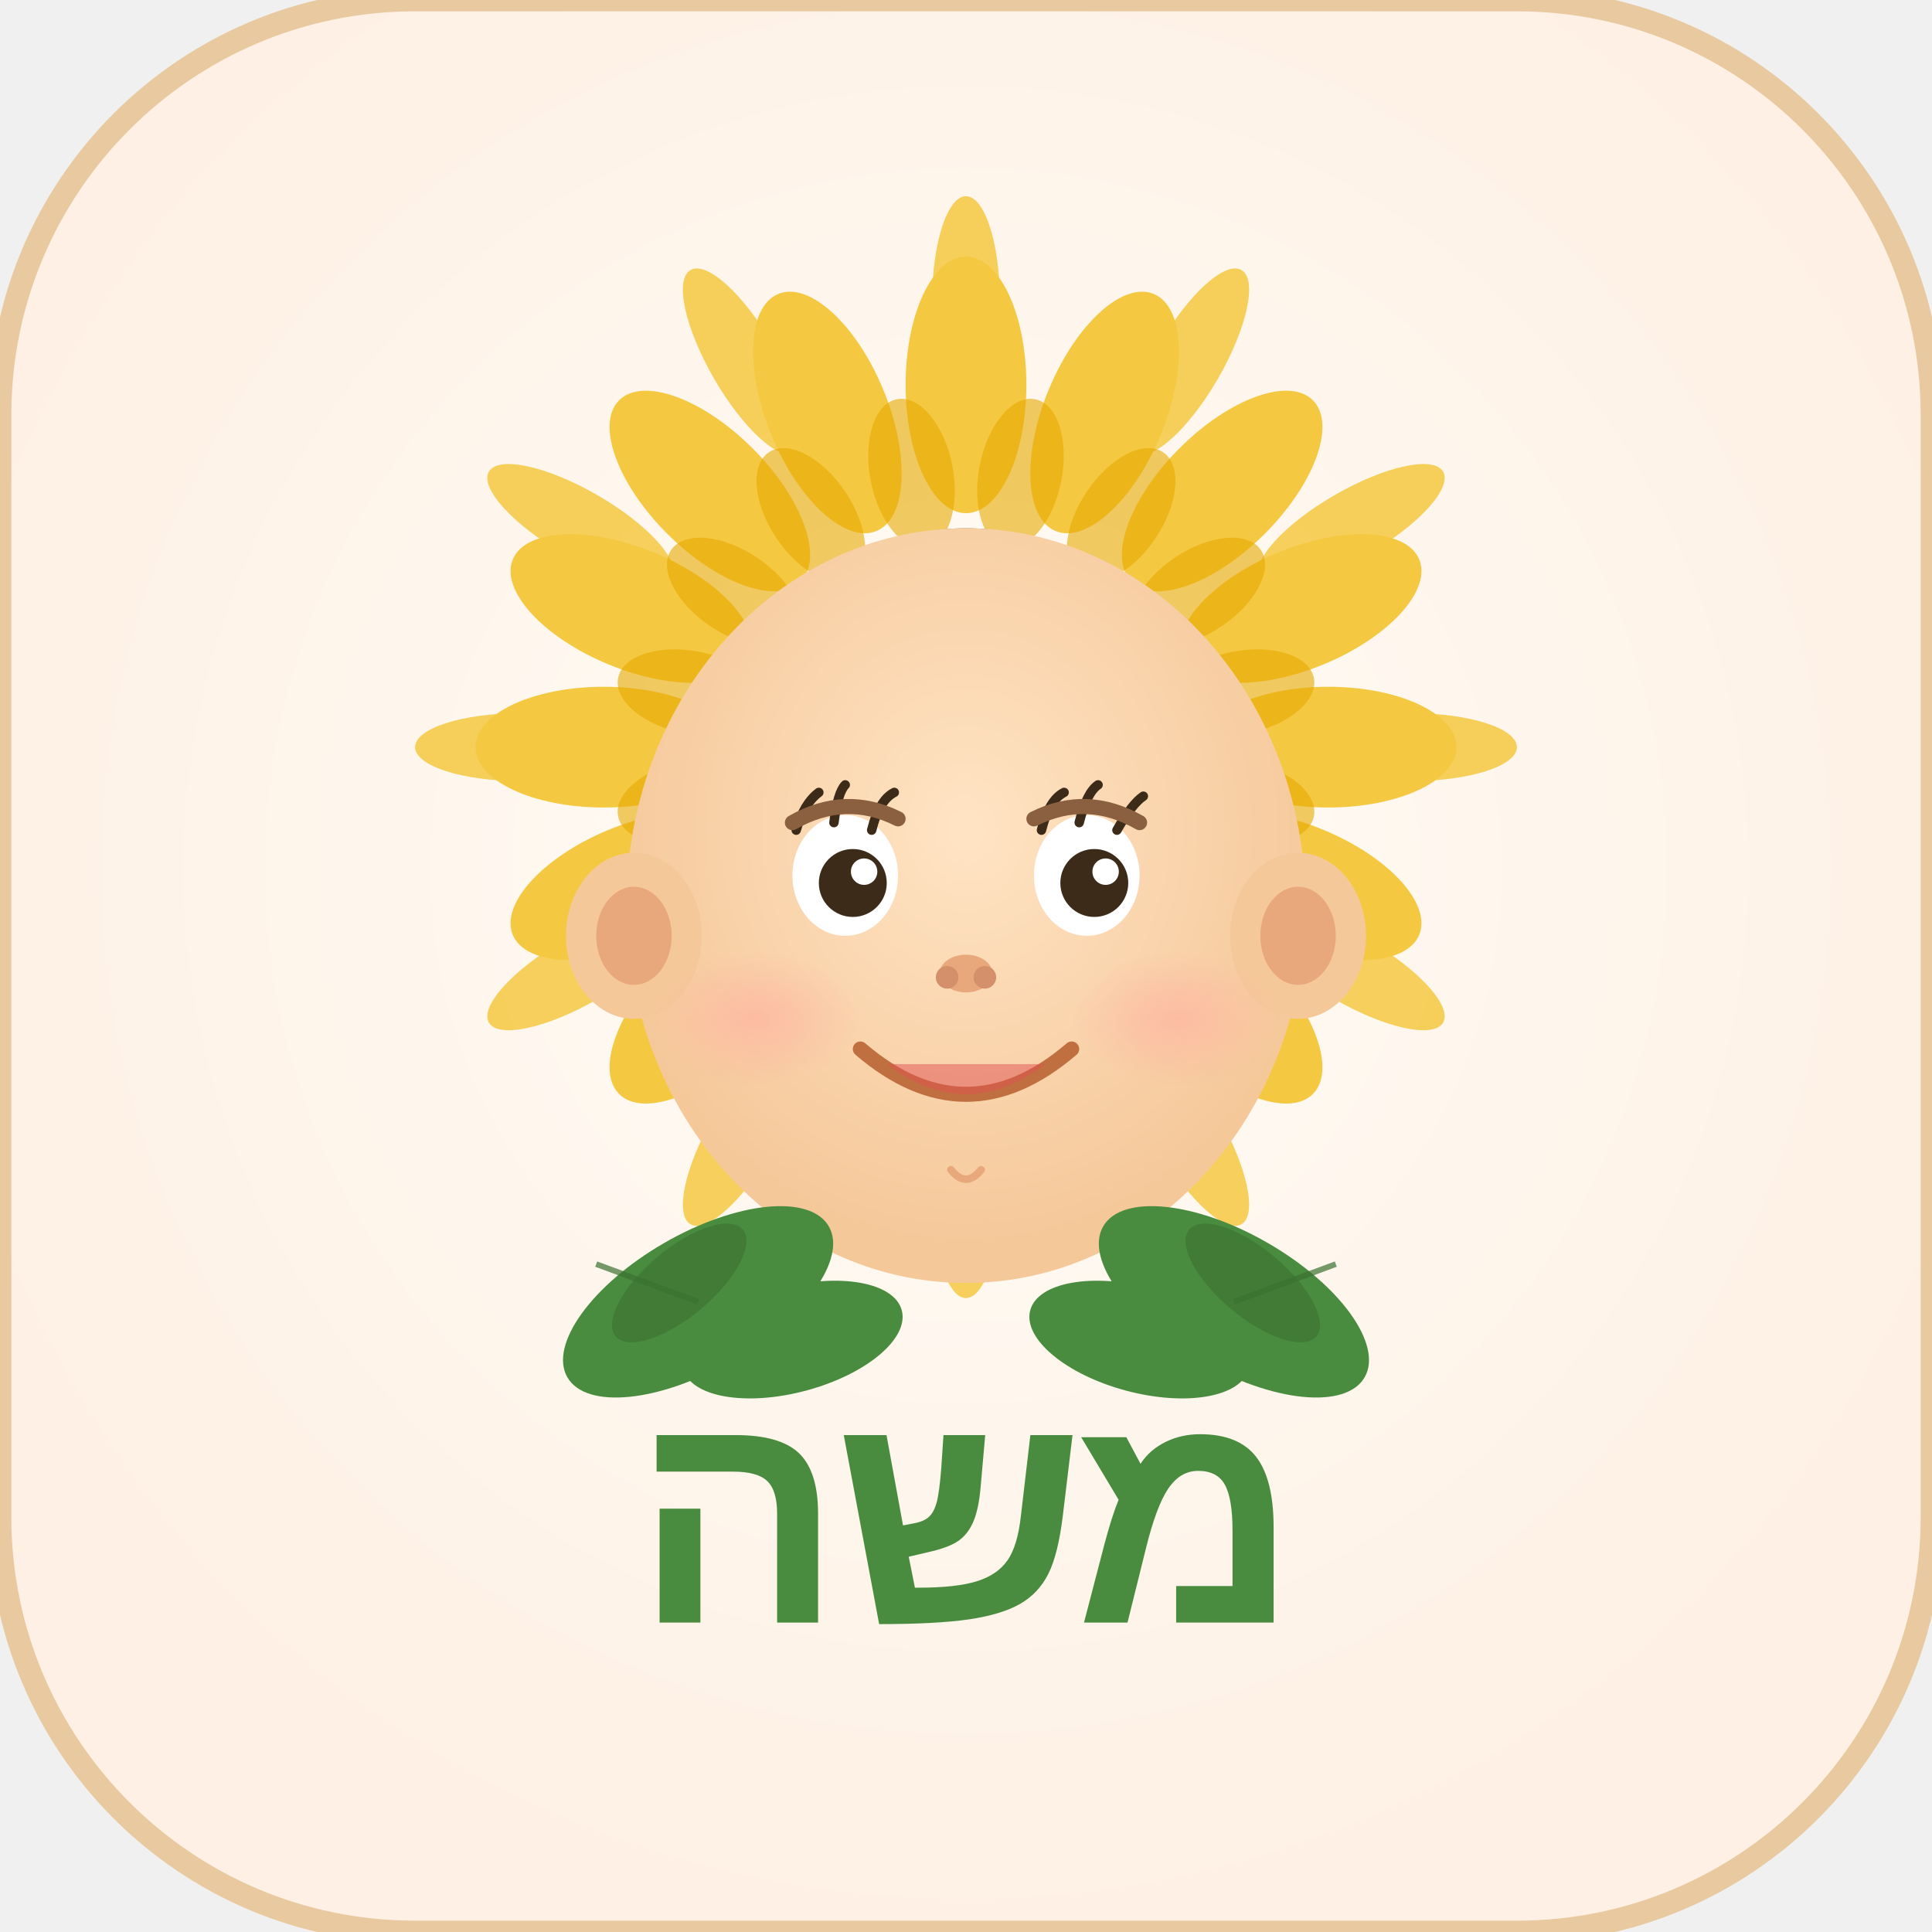
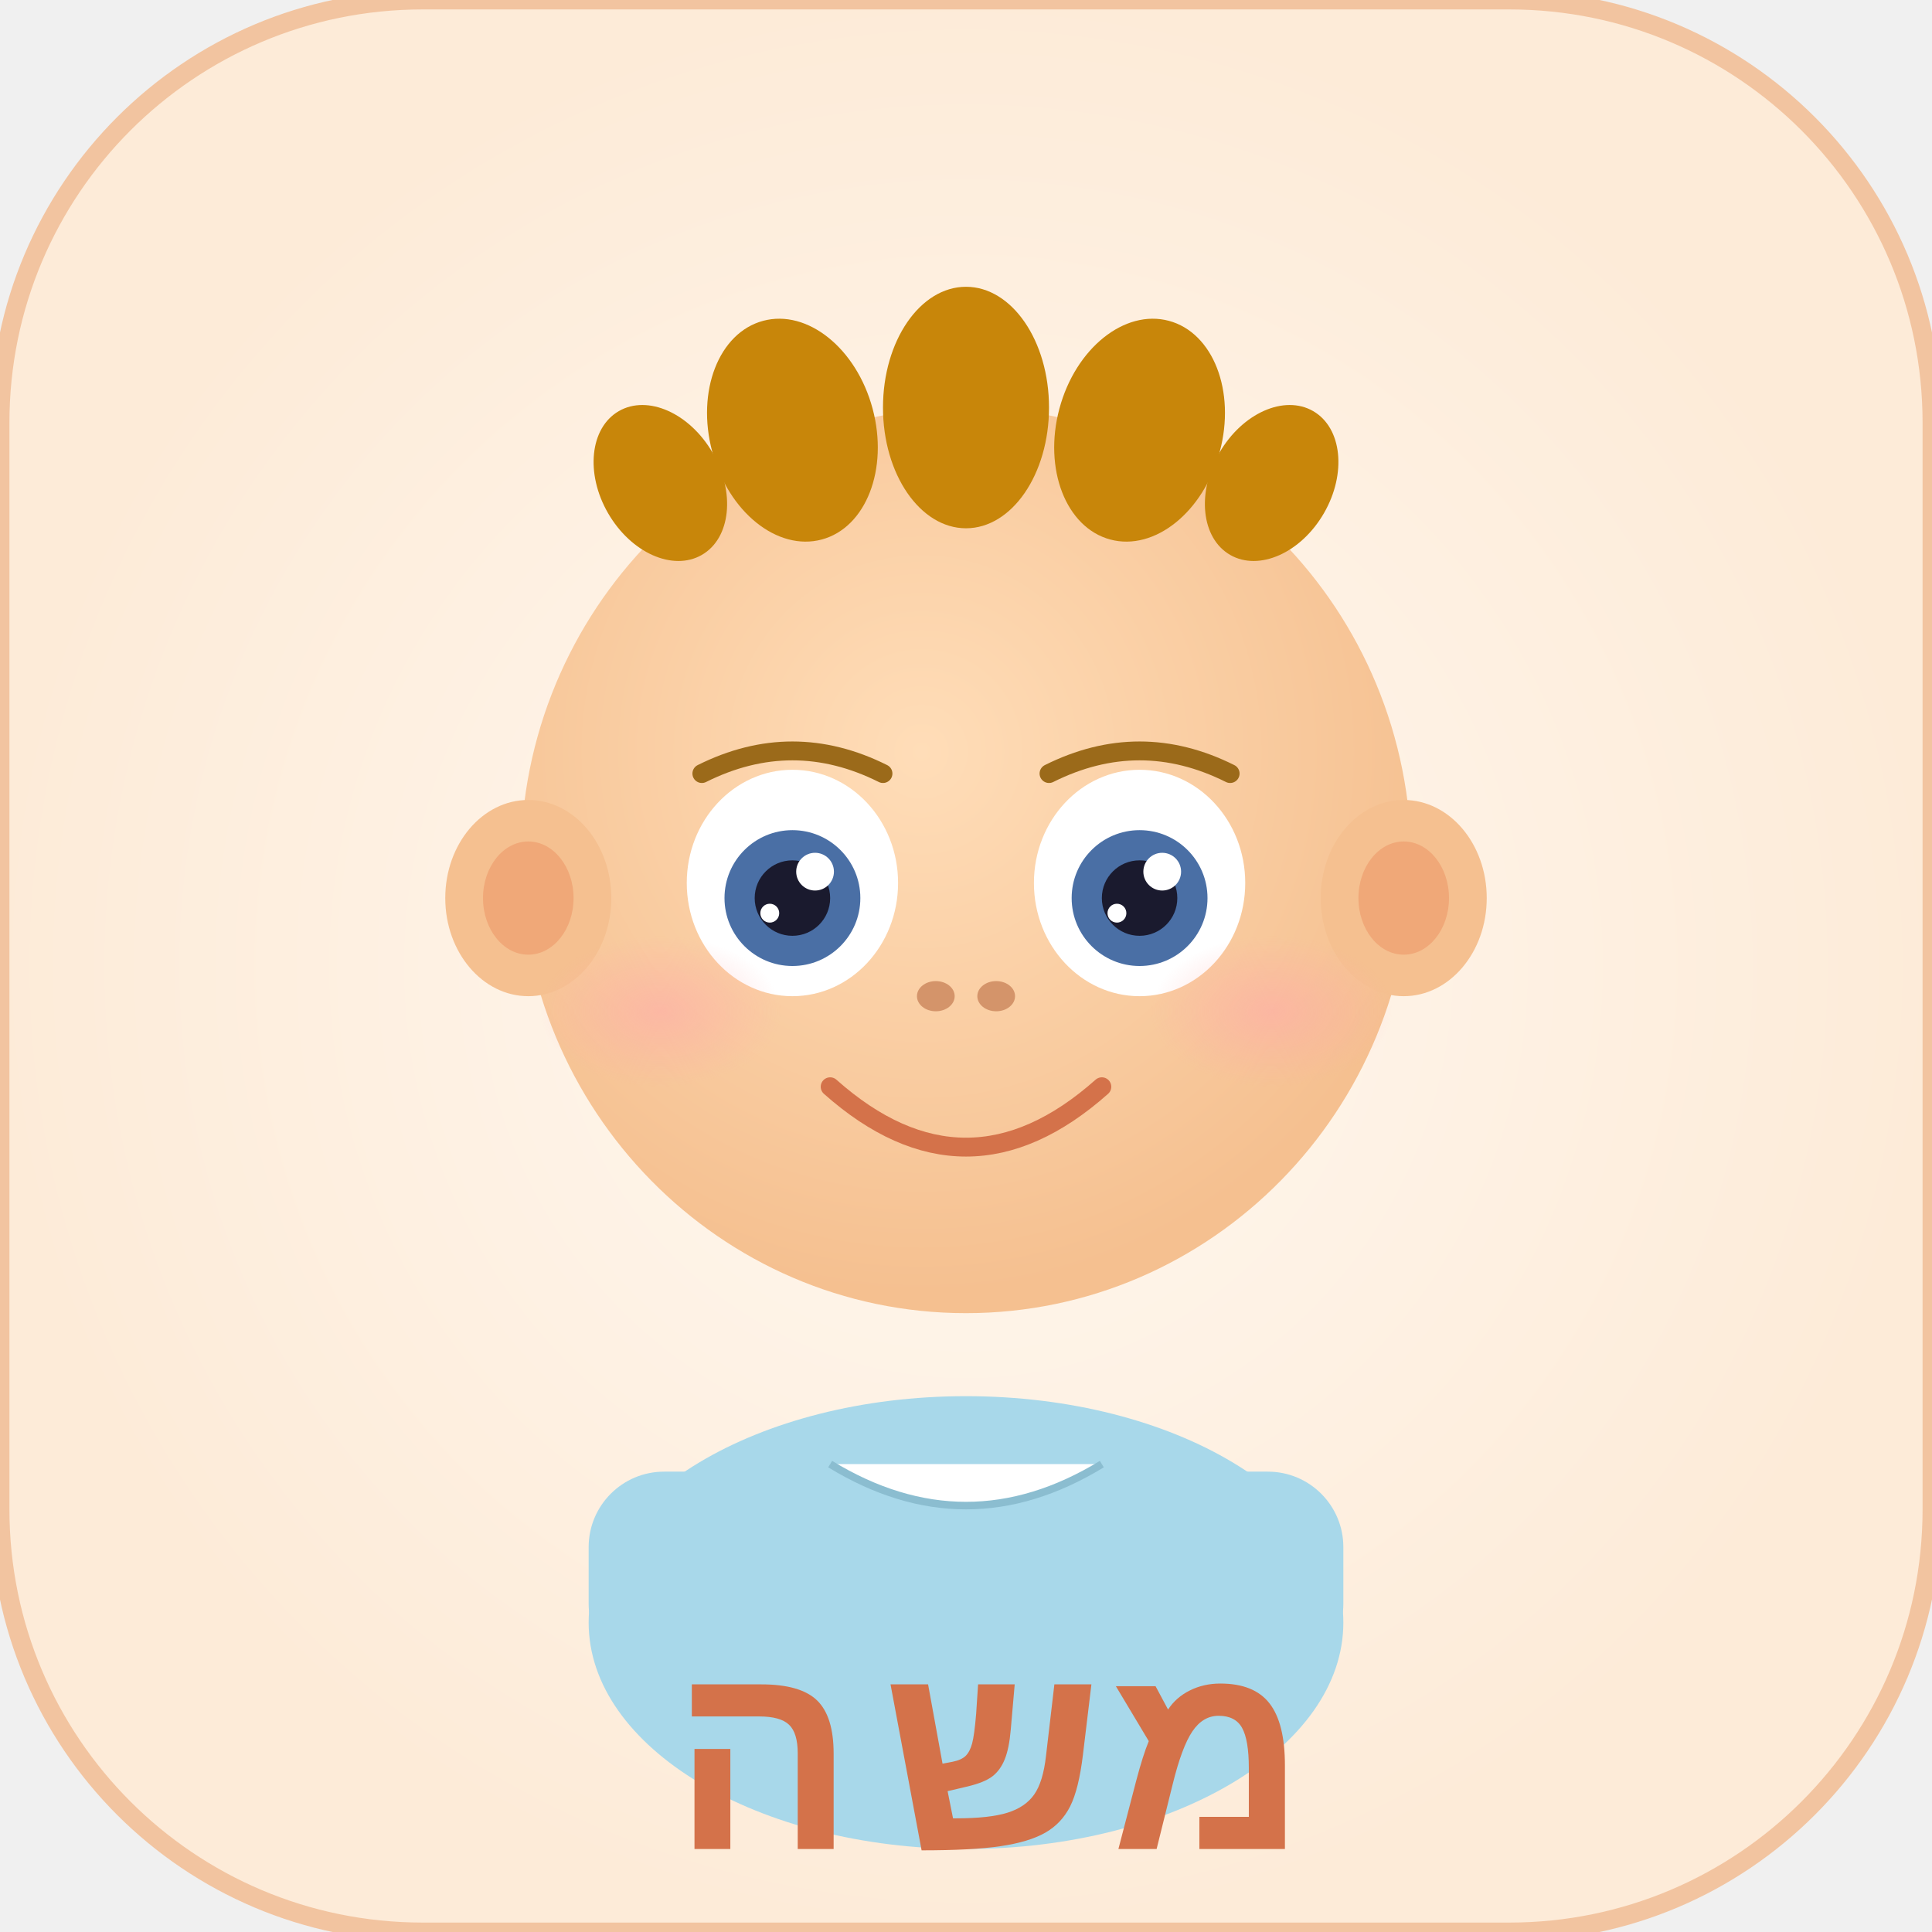
<svg xmlns="http://www.w3.org/2000/svg" viewBox="0 0 512 512">
  <defs>
-     <radialGradient id="bgGrad" cx="50%" cy="45%" r="55%">
-       <stop offset="0%" stop-color="#fffdf7" />
-       <stop offset="100%" stop-color="#fef0e4" />
+     <radialGradient id="bg" cx="50%" cy="50%" r="50%">
+       <stop offset="0%" stop-color="#fff8f0" />
+       <stop offset="100%" stop-color="#fdebd8" />
    </radialGradient>
-     <radialGradient id="faceGrad" cx="50%" cy="40%" r="55%">
-       <stop offset="0%" stop-color="#ffe4c4" />
-       <stop offset="100%" stop-color="#f5c89a" />
+     <radialGradient id="face" cx="45%" cy="38%" r="60%">
+       <stop offset="0%" stop-color="#ffddb8" />
+       <stop offset="100%" stop-color="#f5c090" />
    </radialGradient>
-     <radialGradient id="cheekGrad" cx="50%" cy="50%" r="50%">
-       <stop offset="0%" stop-color="#ffb3a0" stop-opacity="0.7" />
-       <stop offset="100%" stop-color="#ffb3a0" stop-opacity="0" />
+     <radialGradient id="cheek" cx="50%" cy="50%" r="50%">
+       <stop offset="0%" stop-color="#ffaaaa" stop-opacity="0.55" />
+       <stop offset="100%" stop-color="#ffaaaa" stop-opacity="0" />
    </radialGradient>
  </defs>
-   <rect width="512" height="512" rx="110" ry="110" fill="url(#bgGrad)" />
-   <g transform="translate(256,198)" fill="#f5c842" opacity="0.85">
-     <ellipse cx="0" cy="-118" rx="9" ry="28" transform="rotate(0)" />
-     <ellipse cx="0" cy="-118" rx="9" ry="28" transform="rotate(30)" />
-     <ellipse cx="0" cy="-118" rx="9" ry="28" transform="rotate(60)" />
-     <ellipse cx="0" cy="-118" rx="9" ry="28" transform="rotate(90)" />
-     <ellipse cx="0" cy="-118" rx="9" ry="28" transform="rotate(120)" />
-     <ellipse cx="0" cy="-118" rx="9" ry="28" transform="rotate(150)" />
-     <ellipse cx="0" cy="-118" rx="9" ry="28" transform="rotate(180)" />
-     <ellipse cx="0" cy="-118" rx="9" ry="28" transform="rotate(210)" />
-     <ellipse cx="0" cy="-118" rx="9" ry="28" transform="rotate(240)" />
-     <ellipse cx="0" cy="-118" rx="9" ry="28" transform="rotate(270)" />
-     <ellipse cx="0" cy="-118" rx="9" ry="28" transform="rotate(300)" />
-     <ellipse cx="0" cy="-118" rx="9" ry="28" transform="rotate(330)" />
-   </g>
-   <g transform="translate(256,198)" fill="#f5c842">
-     <ellipse cx="0" cy="-96" rx="16" ry="34" transform="rotate(0)" />
-     <ellipse cx="0" cy="-96" rx="16" ry="34" transform="rotate(22.5)" />
-     <ellipse cx="0" cy="-96" rx="16" ry="34" transform="rotate(45)" />
-     <ellipse cx="0" cy="-96" rx="16" ry="34" transform="rotate(67.5)" />
-     <ellipse cx="0" cy="-96" rx="16" ry="34" transform="rotate(90)" />
-     <ellipse cx="0" cy="-96" rx="16" ry="34" transform="rotate(112.5)" />
-     <ellipse cx="0" cy="-96" rx="16" ry="34" transform="rotate(135)" />
-     <ellipse cx="0" cy="-96" rx="16" ry="34" transform="rotate(157.5)" />
-     <ellipse cx="0" cy="-96" rx="16" ry="34" transform="rotate(180)" />
-     <ellipse cx="0" cy="-96" rx="16" ry="34" transform="rotate(202.5)" />
-     <ellipse cx="0" cy="-96" rx="16" ry="34" transform="rotate(225)" />
-     <ellipse cx="0" cy="-96" rx="16" ry="34" transform="rotate(247.5)" />
-     <ellipse cx="0" cy="-96" rx="16" ry="34" transform="rotate(270)" />
-     <ellipse cx="0" cy="-96" rx="16" ry="34" transform="rotate(292.5)" />
-     <ellipse cx="0" cy="-96" rx="16" ry="34" transform="rotate(315)" />
-     <ellipse cx="0" cy="-96" rx="16" ry="34" transform="rotate(337.5)" />
-   </g>
-   <g transform="translate(256,198)" fill="#e6a800" opacity="0.6">
-     <ellipse cx="0" cy="-74" rx="11" ry="20" transform="rotate(11.25)" />
-     <ellipse cx="0" cy="-74" rx="11" ry="20" transform="rotate(33.75)" />
-     <ellipse cx="0" cy="-74" rx="11" ry="20" transform="rotate(56.25)" />
-     <ellipse cx="0" cy="-74" rx="11" ry="20" transform="rotate(78.75)" />
-     <ellipse cx="0" cy="-74" rx="11" ry="20" transform="rotate(101.25)" />
-     <ellipse cx="0" cy="-74" rx="11" ry="20" transform="rotate(123.75)" />
-     <ellipse cx="0" cy="-74" rx="11" ry="20" transform="rotate(146.25)" />
-     <ellipse cx="0" cy="-74" rx="11" ry="20" transform="rotate(168.75)" />
-     <ellipse cx="0" cy="-74" rx="11" ry="20" transform="rotate(191.25)" />
-     <ellipse cx="0" cy="-74" rx="11" ry="20" transform="rotate(213.75)" />
-     <ellipse cx="0" cy="-74" rx="11" ry="20" transform="rotate(236.25)" />
-     <ellipse cx="0" cy="-74" rx="11" ry="20" transform="rotate(258.75)" />
-     <ellipse cx="0" cy="-74" rx="11" ry="20" transform="rotate(281.25)" />
-     <ellipse cx="0" cy="-74" rx="11" ry="20" transform="rotate(303.75)" />
-     <ellipse cx="0" cy="-74" rx="11" ry="20" transform="rotate(326.25)" />
-     <ellipse cx="0" cy="-74" rx="11" ry="20" transform="rotate(348.75)" />
-   </g>
-   <circle cx="256" cy="198" r="58" fill="#7a4f1e" />
-   <circle cx="256" cy="198" r="50" fill="#9b6027" />
-   <ellipse cx="256" cy="240" rx="90" ry="100" fill="url(#faceGrad)" />
-   <ellipse cx="168" cy="248" rx="18" ry="22" fill="#f5c89a" />
-   <ellipse cx="344" cy="248" rx="18" ry="22" fill="#f5c89a" />
-   <ellipse cx="168" cy="248" rx="10" ry="13" fill="#e8a87c" />
-   <ellipse cx="344" cy="248" rx="10" ry="13" fill="#e8a87c" />
-   <ellipse cx="200" cy="270" rx="28" ry="18" fill="url(#cheekGrad)" />
-   <ellipse cx="312" cy="270" rx="28" ry="18" fill="url(#cheekGrad)" />
-   <ellipse cx="224" cy="232" rx="14" ry="16" fill="white" />
-   <ellipse cx="288" cy="232" rx="14" ry="16" fill="white" />
-   <circle cx="226" cy="234" r="9" fill="#3d2b1a" />
-   <circle cx="290" cy="234" r="9" fill="#3d2b1a" />
-   <circle cx="229" cy="231" r="3.5" fill="white" />
-   <circle cx="293" cy="231" r="3.5" fill="white" />
-   <path d="M211,220 Q213,213 217,210" stroke="#3d2b1a" stroke-width="2.5" fill="none" stroke-linecap="round" />
-   <path d="M221,218 Q222,210 224,208" stroke="#3d2b1a" stroke-width="2.5" fill="none" stroke-linecap="round" />
-   <path d="M231,220 Q233,212 237,210" stroke="#3d2b1a" stroke-width="2.5" fill="none" stroke-linecap="round" />
-   <path d="M276,220 Q278,212 282,210" stroke="#3d2b1a" stroke-width="2.5" fill="none" stroke-linecap="round" />
-   <path d="M286,218 Q288,210 291,208" stroke="#3d2b1a" stroke-width="2.5" fill="none" stroke-linecap="round" />
-   <path d="M296,220 Q300,213 303,211" stroke="#3d2b1a" stroke-width="2.5" fill="none" stroke-linecap="round" />
-   <path d="M210,218 Q224,210 238,217" stroke="#8b6040" stroke-width="4" fill="none" stroke-linecap="round" />
-   <path d="M274,217 Q288,210 302,218" stroke="#8b6040" stroke-width="4" fill="none" stroke-linecap="round" />
-   <ellipse cx="256" cy="258" rx="7" ry="5" fill="#e8a87c" />
-   <circle cx="251" cy="259" r="3" fill="#d4906a" />
-   <circle cx="261" cy="259" r="3" fill="#d4906a" />
-   <path d="M228,278 Q256,302 284,278" stroke="#c07040" stroke-width="4" fill="none" stroke-linecap="round" />
-   <path d="M235,282 Q256,298 277,282" stroke="none" fill="#e05050" opacity="0.5" />
-   <path d="M252,310 Q256,315 260,310" stroke="#e8a87c" stroke-width="2" fill="none" stroke-linecap="round" />
-   <g fill="#4a8c3f">
-     <ellipse cx="185" cy="345" rx="40" ry="18" transform="rotate(-30,185,345)" />
-     <ellipse cx="327" cy="345" rx="40" ry="18" transform="rotate(30,327,345)" />
-     <ellipse cx="210" cy="355" rx="30" ry="14" transform="rotate(-15,210,355)" />
-     <ellipse cx="302" cy="355" rx="30" ry="14" transform="rotate(15,302,355)" />
-   </g>
-   <g fill="#3a7030" opacity="0.6">
-     <ellipse cx="180" cy="340" rx="22" ry="9" transform="rotate(-40,180,340)" />
-     <ellipse cx="332" cy="340" rx="22" ry="9" transform="rotate(40,332,340)" />
-   </g>
-   <line x1="185" y1="345" x2="158" y2="335" stroke="#3a7030" stroke-width="1.5" opacity="0.7" />
-   <line x1="327" y1="345" x2="354" y2="335" stroke="#3a7030" stroke-width="1.5" opacity="0.7" />
-   <text x="256" y="430" font-family="'Arial', 'Helvetica', sans-serif" font-size="82" font-weight="bold" fill="#4a8c3f" text-anchor="middle" dominant-baseline="auto" letter-spacing="-2">משה</text>
-   <rect width="512" height="512" rx="110" ry="110" fill="none" stroke="#e8c9a0" stroke-width="6" />
+   <rect width="512" height="512" rx="112" ry="112" fill="url(#bg)" />
+   <rect width="512" height="512" rx="112" ry="112" fill="none" stroke="#f2c4a0" stroke-width="5" />
+   <ellipse cx="256" cy="430" rx="100" ry="60" fill="#a8d8ea" />
+   <rect x="156" y="390" width="200" height="55" rx="20" fill="#a8d8ea" />
+   <path d="M220,388 Q256,410 292,388" fill="#fff" stroke="#8bbdd0" stroke-width="2" />
+   <ellipse cx="256" cy="228" rx="118" ry="120" fill="url(#face)" />
+   <ellipse cx="140" cy="238" rx="22" ry="26" fill="#f5c090" />
+   <ellipse cx="372" cy="238" rx="22" ry="26" fill="#f5c090" />
+   <ellipse cx="140" cy="238" rx="12" ry="15" fill="#f0a878" />
+   <ellipse cx="372" cy="238" rx="12" ry="15" fill="#f0a878" />
+   <ellipse cx="210" cy="114" rx="22" ry="30" fill="#c8860a" transform="rotate(-15,210,114)" />
+   <ellipse cx="256" cy="108" rx="22" ry="32" fill="#c8860a" />
+   <ellipse cx="302" cy="114" rx="22" ry="30" fill="#c8860a" transform="rotate(15,302,114)" />
+   <ellipse cx="175" cy="128" rx="16" ry="22" fill="#c8860a" transform="rotate(-30,175,128)" />
+   <ellipse cx="337" cy="128" rx="16" ry="22" fill="#c8860a" transform="rotate(30,337,128)" />
+   <ellipse cx="210" cy="234" rx="28" ry="30" fill="white" />
+   <ellipse cx="302" cy="234" rx="28" ry="30" fill="white" />
+   <circle cx="210" cy="238" r="18" fill="#4a6fa5" />
+   <circle cx="302" cy="238" r="18" fill="#4a6fa5" />
+   <circle cx="210" cy="238" r="10" fill="#1a1a2e" />
+   <circle cx="302" cy="238" r="10" fill="#1a1a2e" />
+   <circle cx="216" cy="231" r="5" fill="white" />
+   <circle cx="308" cy="231" r="5" fill="white" />
+   <circle cx="204" cy="242" r="2.5" fill="white" />
+   <circle cx="296" cy="242" r="2.5" fill="white" />
+   <path d="M186,205 Q210,193 234,205" stroke="#9b6a1a" stroke-width="5" fill="none" stroke-linecap="round" />
+   <path d="M278,205 Q302,193 326,205" stroke="#9b6a1a" stroke-width="5" fill="none" stroke-linecap="round" />
+   <ellipse cx="175" cy="268" rx="32" ry="20" fill="url(#cheek)" />
+   <ellipse cx="337" cy="268" rx="32" ry="20" fill="url(#cheek)" />
+   <ellipse cx="248" cy="264" rx="5" ry="4" fill="#d4946a" />
+   <ellipse cx="264" cy="264" rx="5" ry="4" fill="#d4946a" />
+   <path d="M220,288 Q256,320 292,288" stroke="#d4724a" stroke-width="5" fill="none" stroke-linecap="round" />
+   <text font-family="Arial, Helvetica, sans-serif" font-size="72" font-weight="900" fill="#d4724a" dominant-baseline="auto">
+     <tspan x="178" y="490">ה</tspan>
+     <tspan x="234" y="490">ש</tspan>
+     <tspan x="294" y="490">מ</tspan>
+   </text>
</svg>
